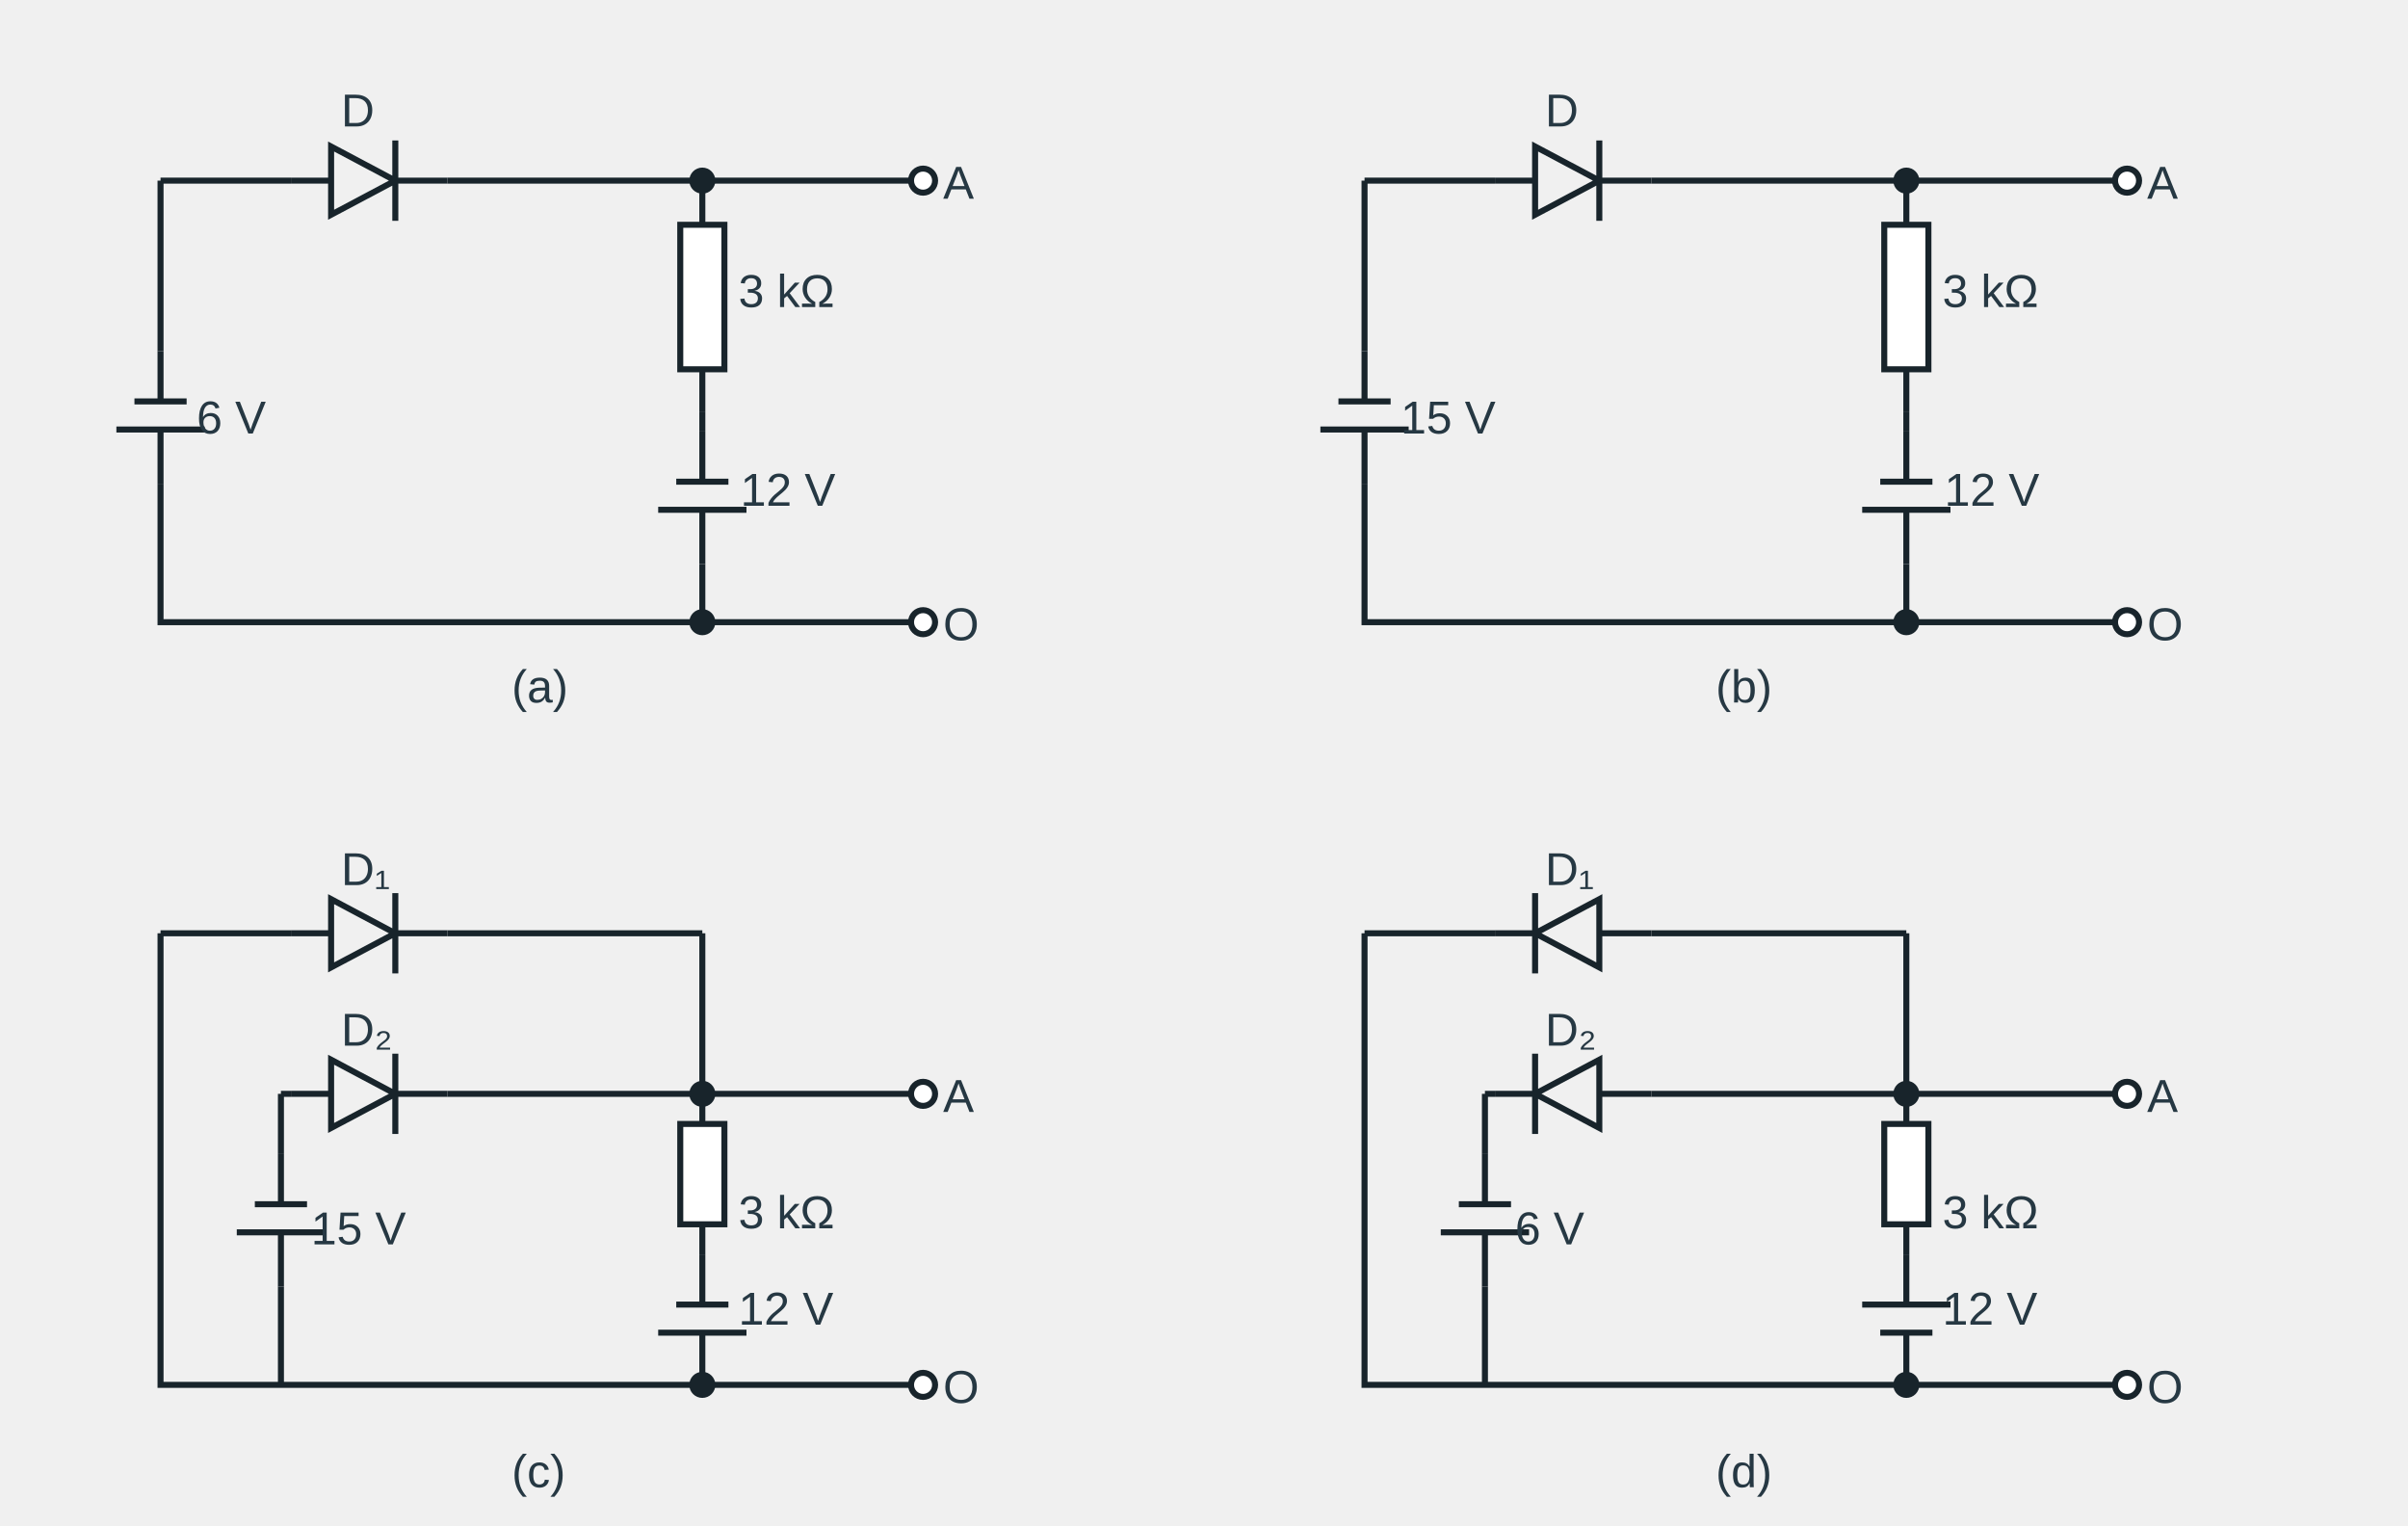
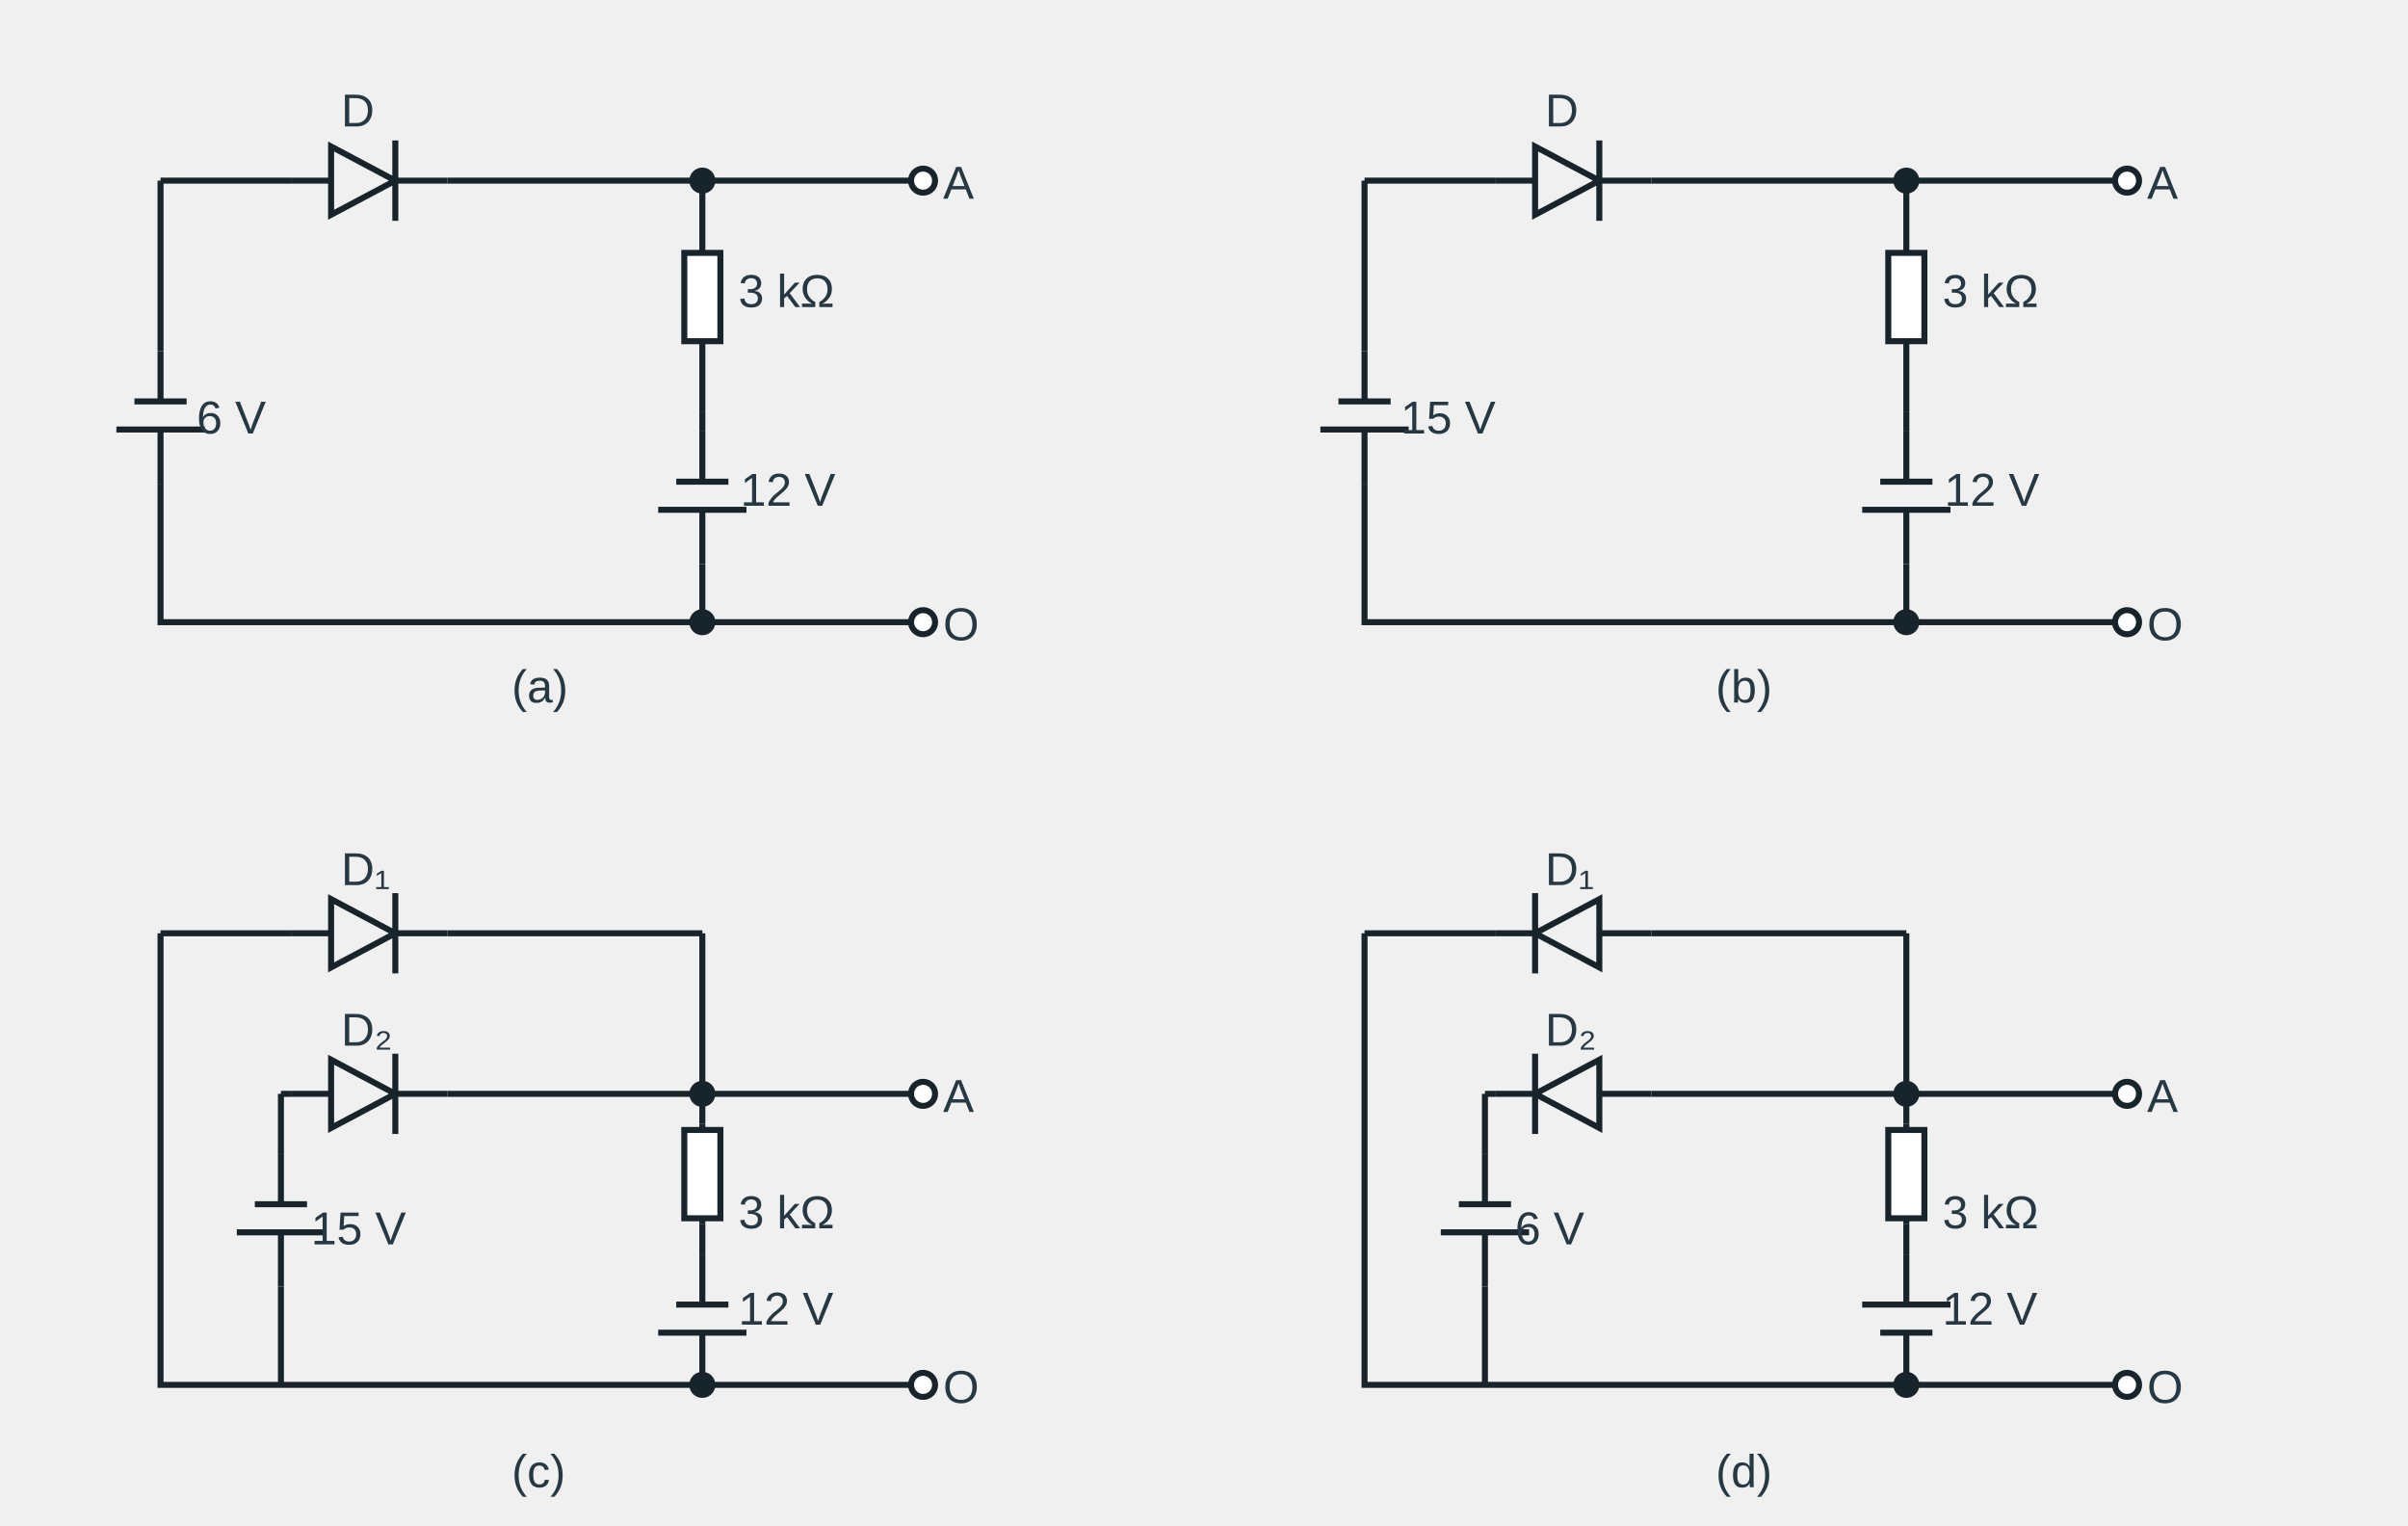
<svg xmlns="http://www.w3.org/2000/svg" viewBox="0 0 1200 760" role="img" aria-labelledby="t">
  <defs>
    <g id="diode-right" stroke="#18242b" stroke-width="3" fill="none">
      <path d="M0 0H20 M20 -17V17L52 0Z M52 -20V20 M52 0H78" />
    </g>
    <g id="diode-left" stroke="#18242b" stroke-width="3" fill="none">
      <path d="M0 0H20 M20 -20V20 M20 0L52 -17V17Z M52 0H78" />
    </g>
    <g id="resistor" stroke="#18242b" stroke-width="3" fill="white">
-       <path d="M0 0V22 M0 94V115" />
-       <rect x="-11" y="22" width="22" height="72" />
+       <path d="M0 0V36 M0 80V115" />
+       <rect x="-9" y="36" width="18" height="44" />
    </g>
    <g id="battery-neg" stroke="#18242b" stroke-width="3">
      <path d="M0 0V25 M-13 25H13 M-22 39H22 M0 39V66" />
    </g>
    <g id="battery-pos" stroke="#18242b" stroke-width="3">
      <path d="M0 0V25 M-22 25H22 M-13 39H13 M0 39V66" />
    </g>
  </defs>
  <g fill="none" stroke="#18242b" stroke-width="3">
    <path d="M80 90H145 M223 90H350 M80 90V175 M80 241V310H350 M350 90H460 M350 310H460 M350 205V215 M350 281V310" />
    <circle cx="350" cy="90" r="5" fill="#18242b" />
    <circle cx="350" cy="310" r="5" fill="#18242b" />
    <circle cx="460" cy="90" r="6" fill="white" />
    <circle cx="460" cy="310" r="6" fill="white" />
    <path d="M680 90H745 M823 90H950 M680 90V175 M680 241V310H950 M950 90H1060 M950 310H1060 M950 205V215 M950 281V310" />
    <circle cx="950" cy="90" r="5" fill="#18242b" />
    <circle cx="950" cy="310" r="5" fill="#18242b" />
    <circle cx="1060" cy="90" r="6" fill="white" />
    <circle cx="1060" cy="310" r="6" fill="white" />
    <path d="M80 465H145 M223 465H350 M80 465V690H350 M140 545H145 M223 545H350 M140 545V575 M140 641V690 M350 465V545 M350 545H460 M350 545V560 M350 610V625 M350 690H460" />
-     <rect x="339" y="560" width="22" height="50" fill="white" />
+     <path d="M350 560V563 M350 607V610" />
+     <rect x="341" y="563" width="18" height="44" fill="white" />
    <circle cx="350" cy="545" r="5" fill="#18242b" />
    <circle cx="350" cy="690" r="5" fill="#18242b" />
    <circle cx="460" cy="545" r="6" fill="white" />
    <circle cx="460" cy="690" r="6" fill="white" />
    <path d="M680 465H745 M823 465H950 M680 465V690H950 M740 545H745 M823 545H950 M740 545V575 M740 641V690 M950 465V545 M950 545H1060 M950 545V560 M950 610V625 M950 690H1060" />
-     <rect x="939" y="560" width="22" height="50" fill="white" />
+     <path d="M950 560V563 M950 607V610" />
+     <rect x="941" y="563" width="18" height="44" fill="white" />
    <circle cx="950" cy="545" r="5" fill="#18242b" />
    <circle cx="950" cy="690" r="5" fill="#18242b" />
    <circle cx="1060" cy="545" r="6" fill="white" />
    <circle cx="1060" cy="690" r="6" fill="white" />
  </g>
  <use href="#diode-right" x="145" y="90" />
  <use href="#resistor" x="350" y="90" />
  <use href="#battery-neg" x="80" y="175" />
  <use href="#battery-neg" x="350" y="215" />
  <use href="#diode-right" x="745" y="90" />
  <use href="#resistor" x="950" y="90" />
  <use href="#battery-neg" x="680" y="175" />
  <use href="#battery-neg" x="950" y="215" />
  <use href="#diode-right" x="145" y="465" />
  <use href="#diode-right" x="145" y="545" />
  <use href="#battery-neg" x="140" y="575" />
  <use href="#battery-neg" x="350" y="625" />
  <use href="#diode-left" x="745" y="465" />
  <use href="#diode-left" x="745" y="545" />
  <use href="#battery-neg" x="740" y="575" />
  <use href="#battery-pos" x="950" y="625" />
  <g fill="#263843" font-family="Arial, sans-serif" font-size="23">
    <text x="170" y="63">D</text>
    <text x="98" y="216">6 V</text>
    <text x="369" y="252">12 V</text>
    <text x="368" y="153">3 kΩ</text>
    <text x="470" y="99">A</text>
    <text x="470" y="319">O</text>
    <text x="255" y="350">(a)</text>
    <text x="770" y="63">D</text>
    <text x="698" y="216">15 V</text>
    <text x="969" y="252">12 V</text>
    <text x="968" y="153">3 kΩ</text>
    <text x="1070" y="99">A</text>
    <text x="1070" y="319">O</text>
    <text x="855" y="350">(b)</text>
    <text x="170" y="441">D₁</text>
    <text x="170" y="521">D₂</text>
    <text x="155" y="620">15 V</text>
    <text x="368" y="612">3 kΩ</text>
    <text x="368" y="660">12 V</text>
    <text x="470" y="554">A</text>
    <text x="470" y="699">O</text>
    <text x="255" y="741">(c)</text>
    <text x="770" y="441">D₁</text>
    <text x="770" y="521">D₂</text>
    <text x="755" y="620">6 V</text>
    <text x="968" y="612">3 kΩ</text>
    <text x="968" y="660">12 V</text>
    <text x="1070" y="554">A</text>
    <text x="1070" y="699">O</text>
    <text x="855" y="741">(d)</text>
  </g>
</svg>
